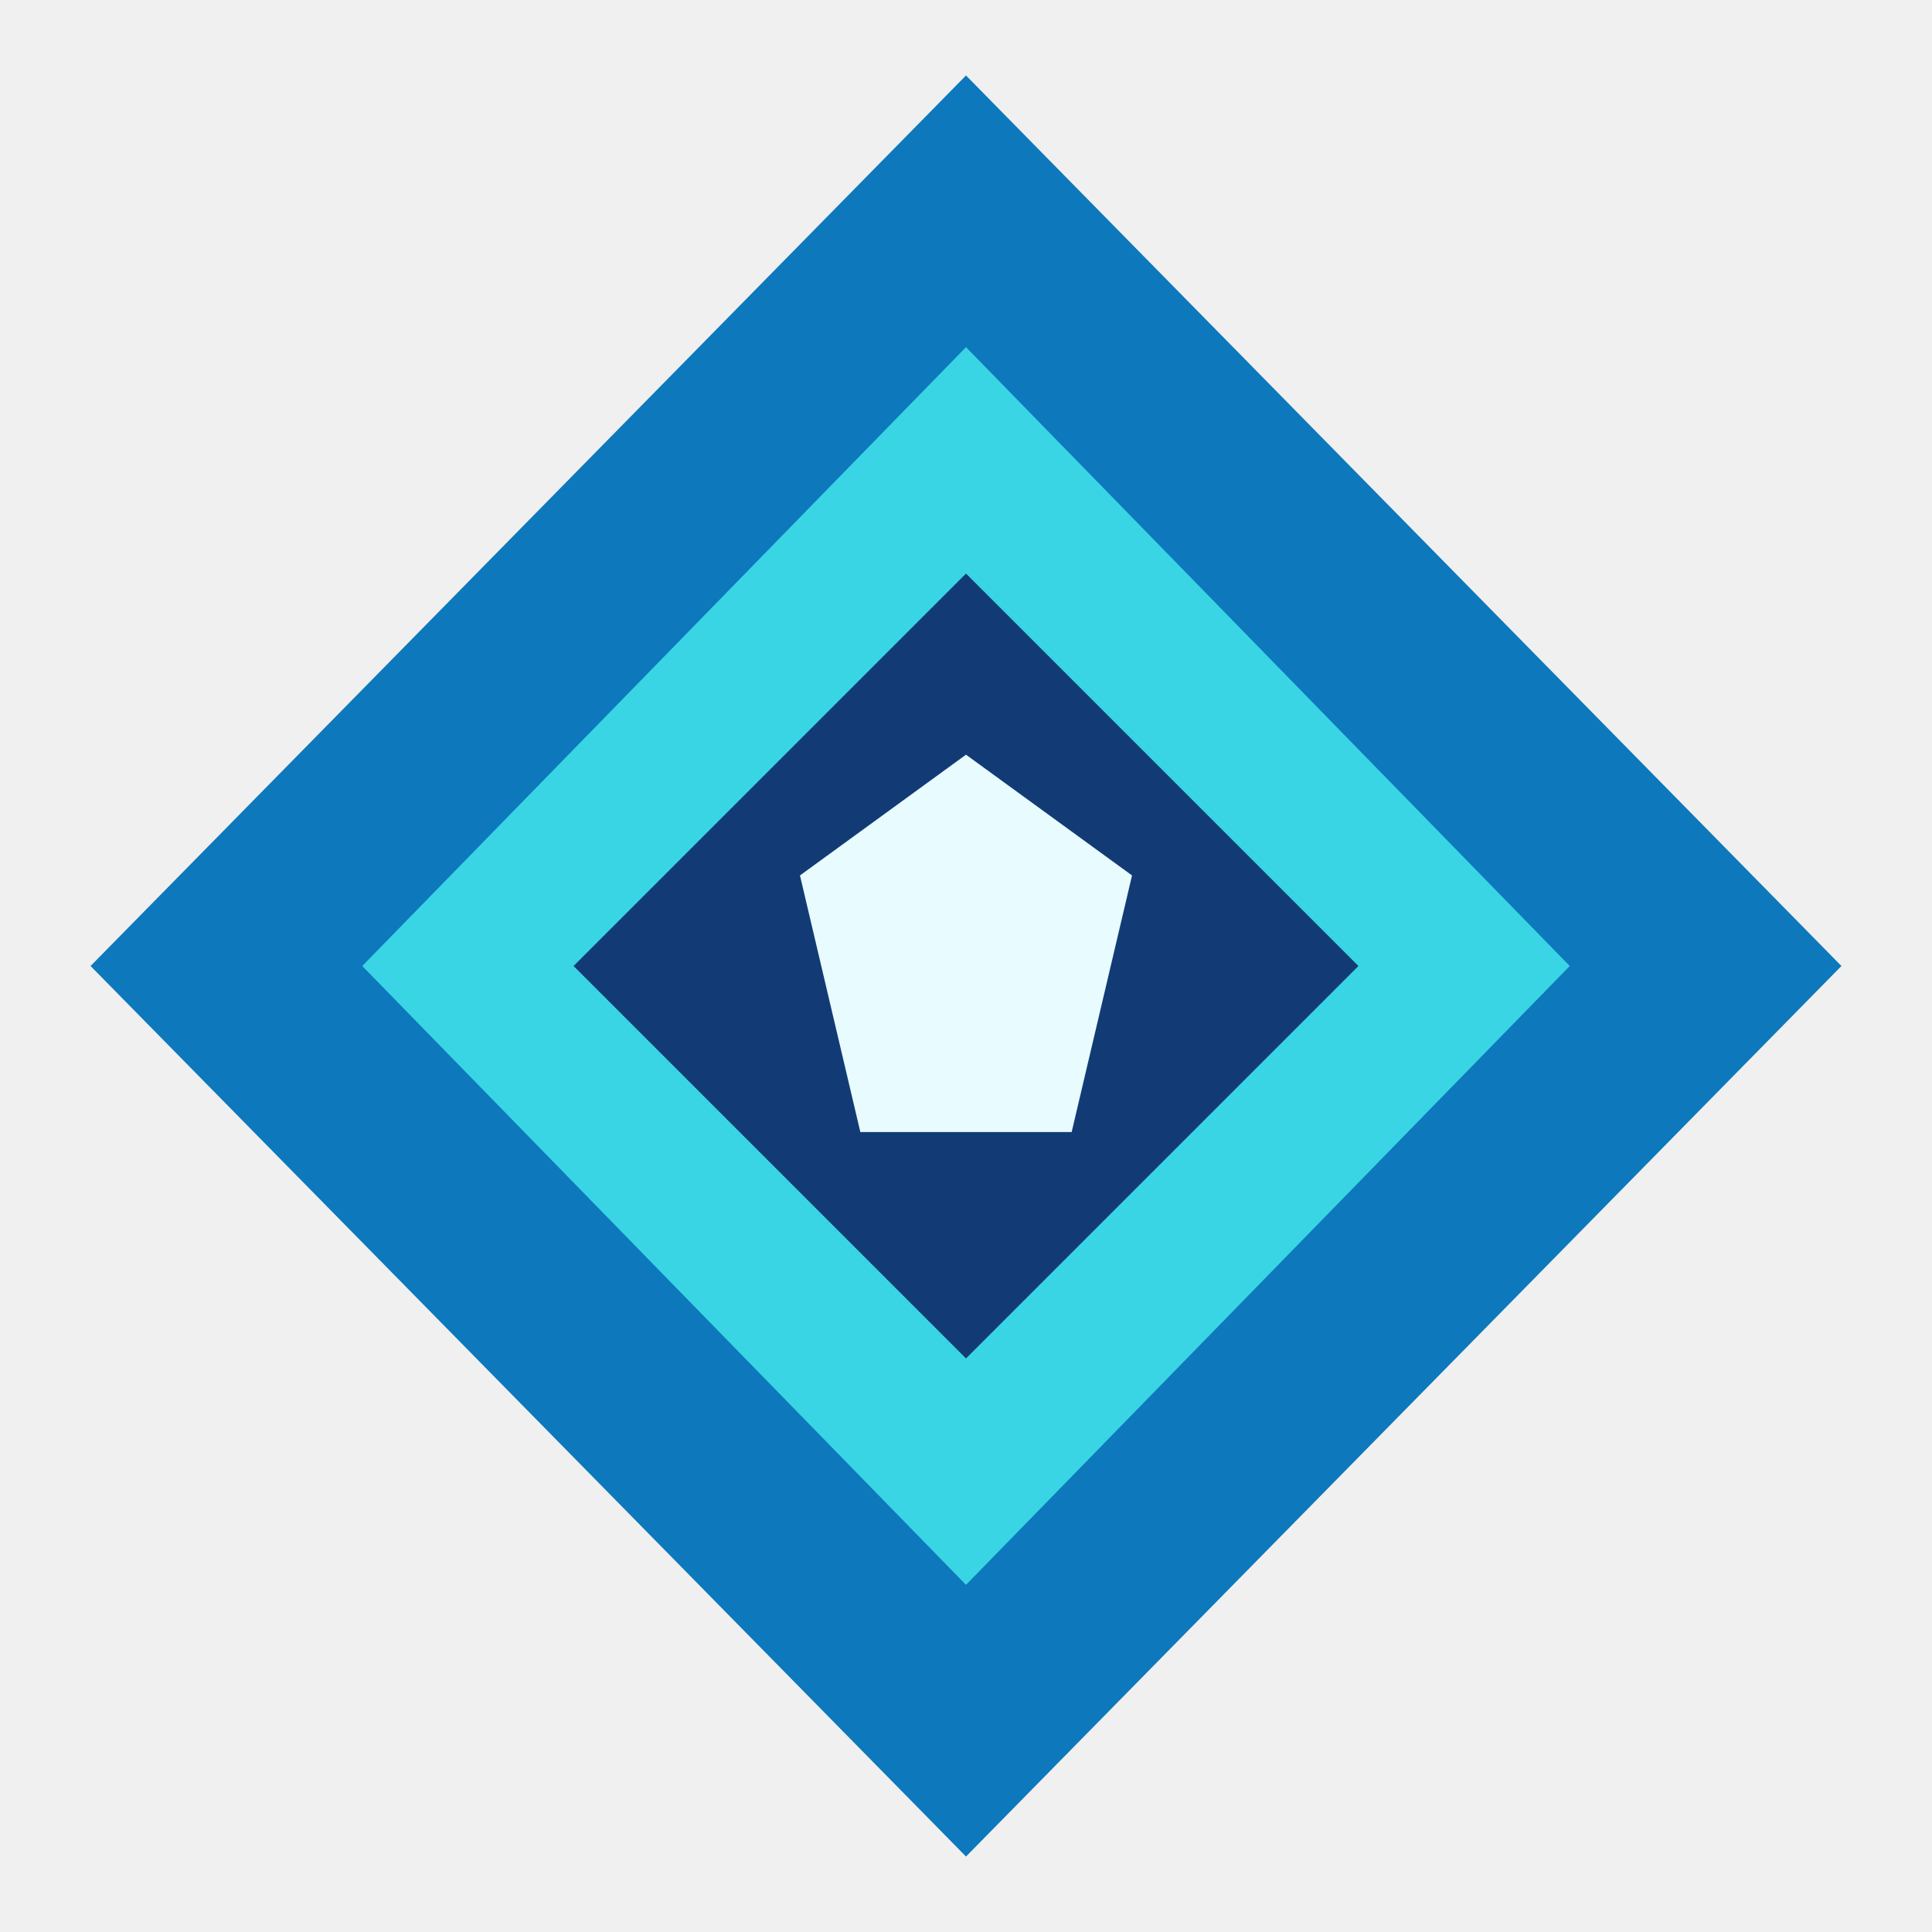
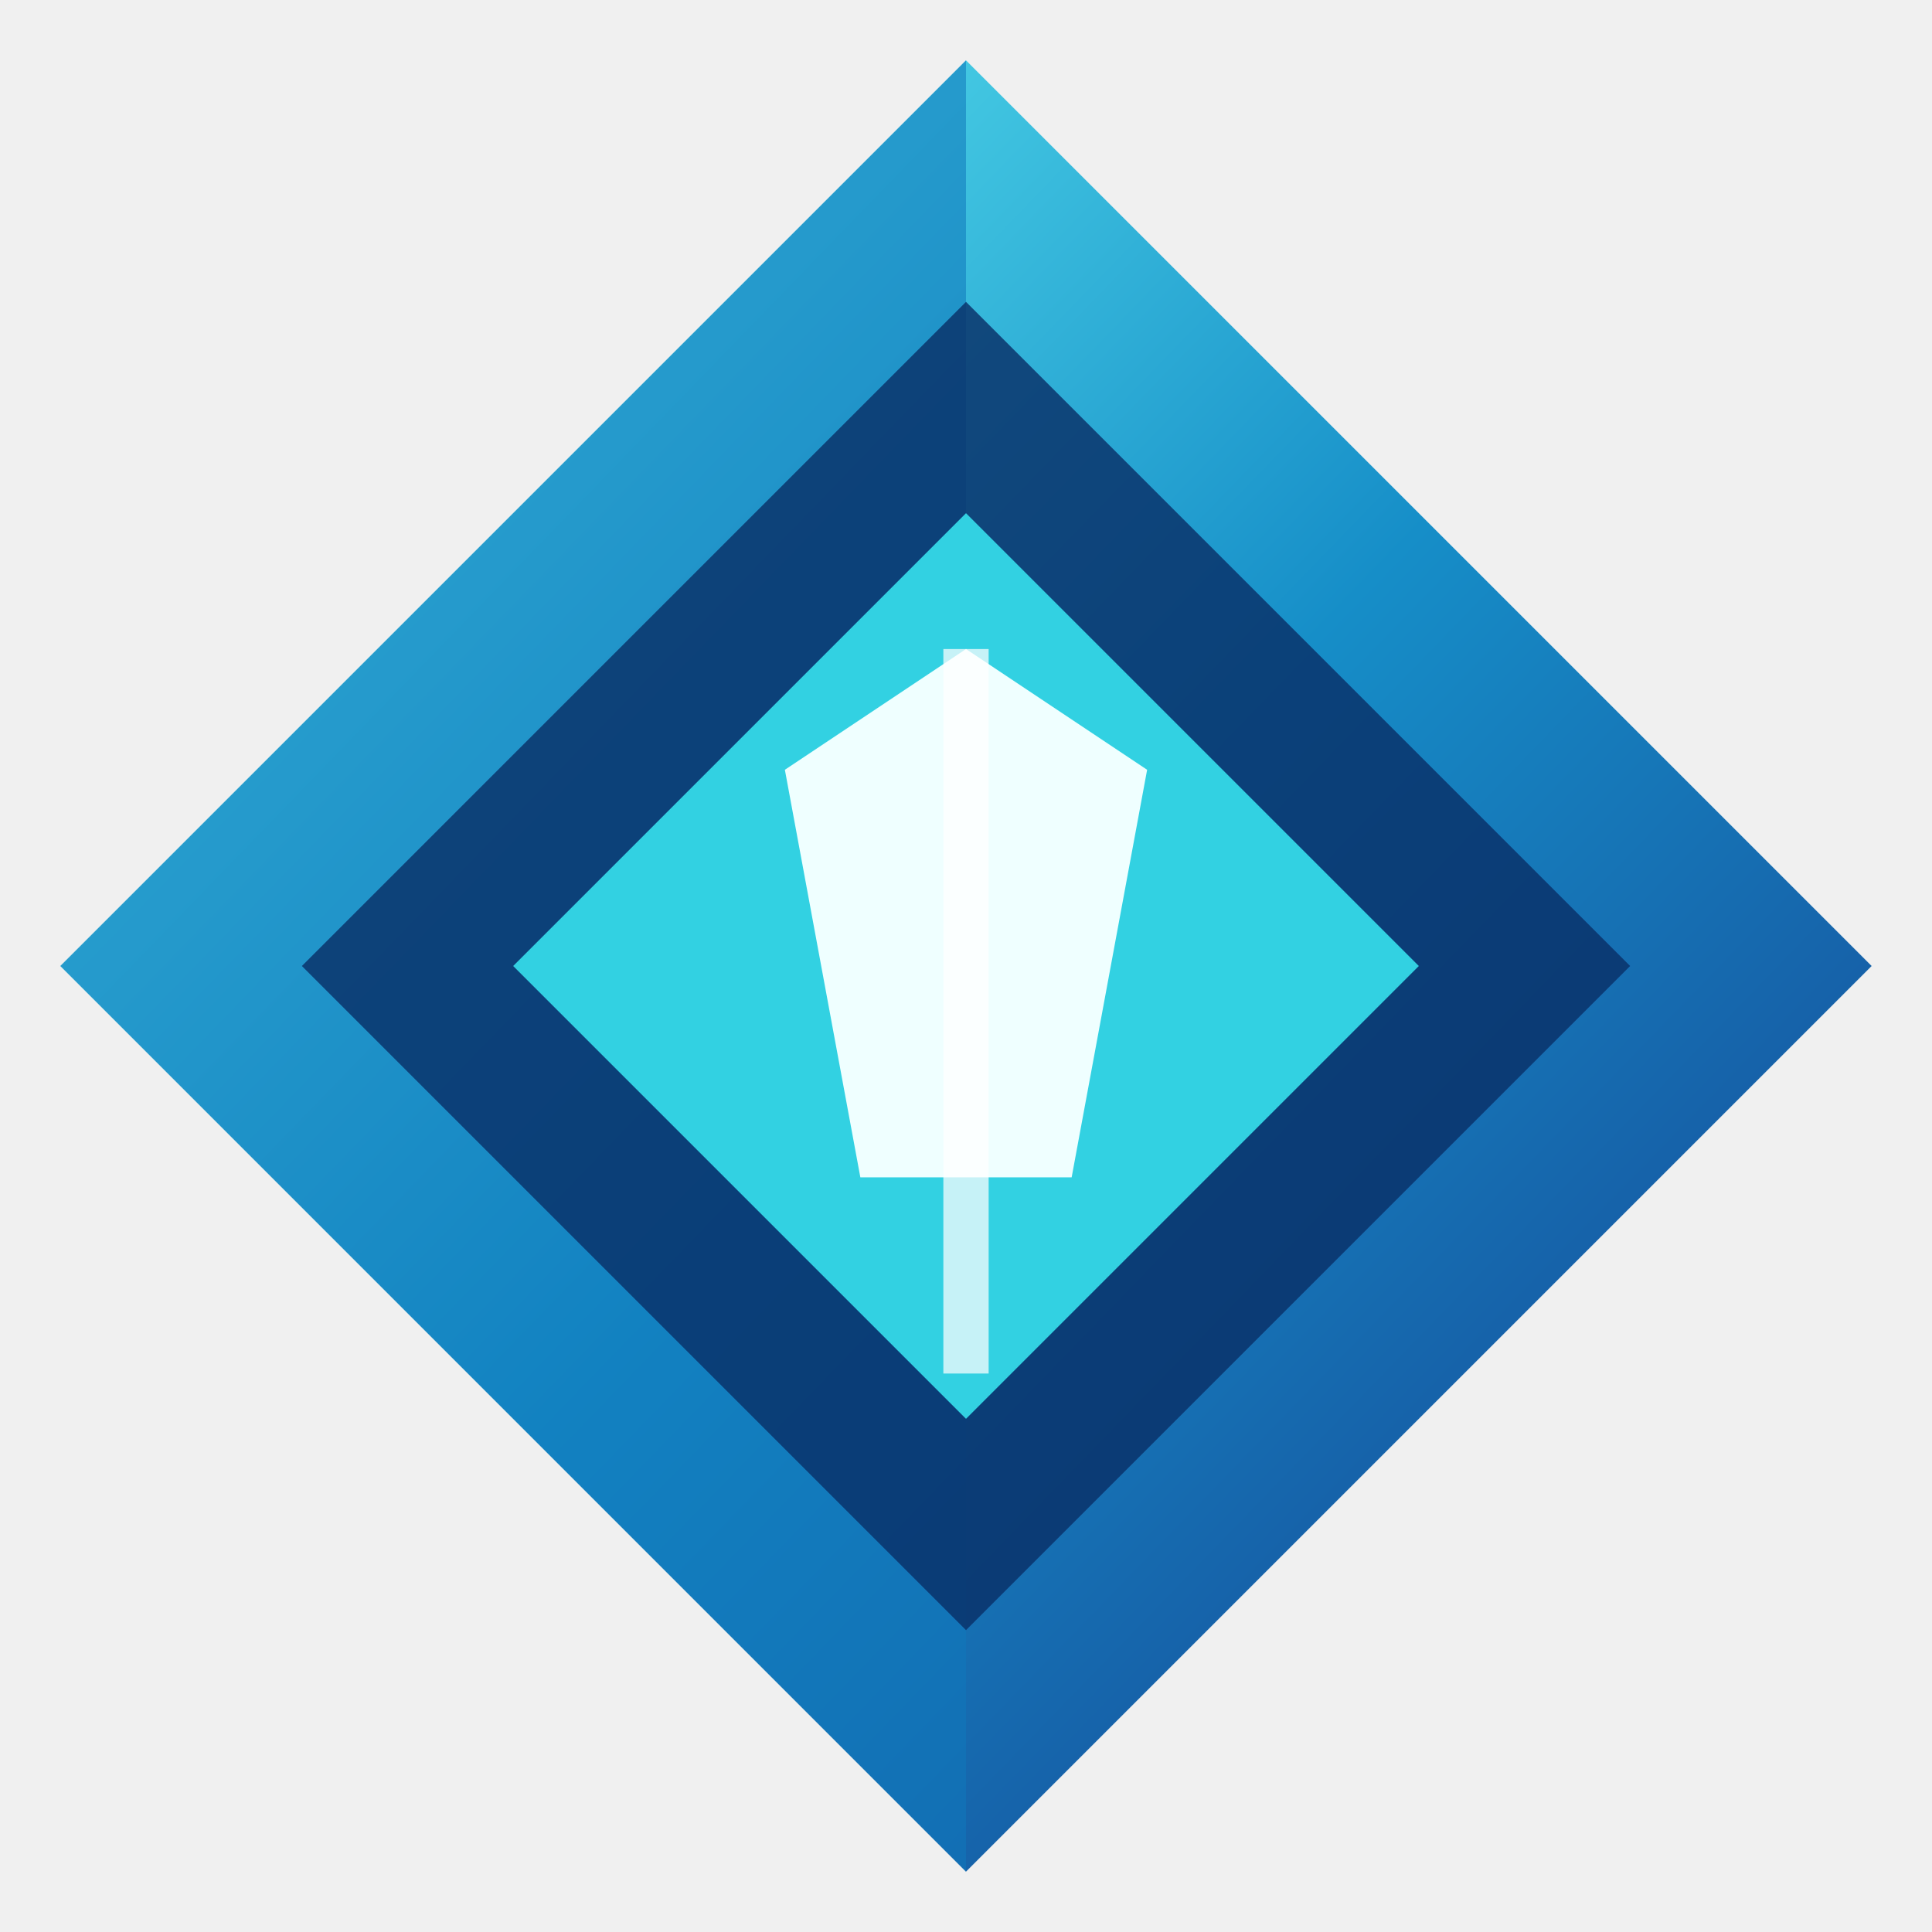
<svg xmlns="http://www.w3.org/2000/svg" viewBox="0 0 128 128">
-   <path d="M64 5 122 64 64 123 6 64z" fill="#0d78bc" />
-   <path d="m64 23 40 41-40 41-40-41z" fill="#39d5e5" />
-   <path d="m64 38 26 26-26 26-26-26z" fill="#123b76" />
-   <path d="m53 58 11-8 11 8-4 17H57z" fill="#e8fbff" />
+   <defs>
+     <linearGradient id="pcblue" x1="15" y1="20" x2="108" y2="110" gradientUnits="userSpaceOnUse">
+       <stop stop-color="#5be7f0" />
+       <stop offset=".52" stop-color="#168ec8" />
+       <stop offset="1" stop-color="#164c9a" />
+     </linearGradient>
+   </defs>
+   <path d="M64 4 124 64 64 124 4 64z" fill="url(#pcblue)" />
+   <path d="M64 4v120L4 64z" fill="#0e78bc" opacity=".56" />
+   <path d="m64 20 44 44-44 44-44-44z" fill="#092f68" opacity=".82" />
+   <path d="m64 34 30 30-30 30-30-30z" fill="#32d1e2" />
+   <path d="m52 51 12-8 12 8-5 27H57z" fill="#efffff" />
+   <path d="m64 43v48" stroke="#fff" stroke-width="3" opacity=".72" />
</svg>
